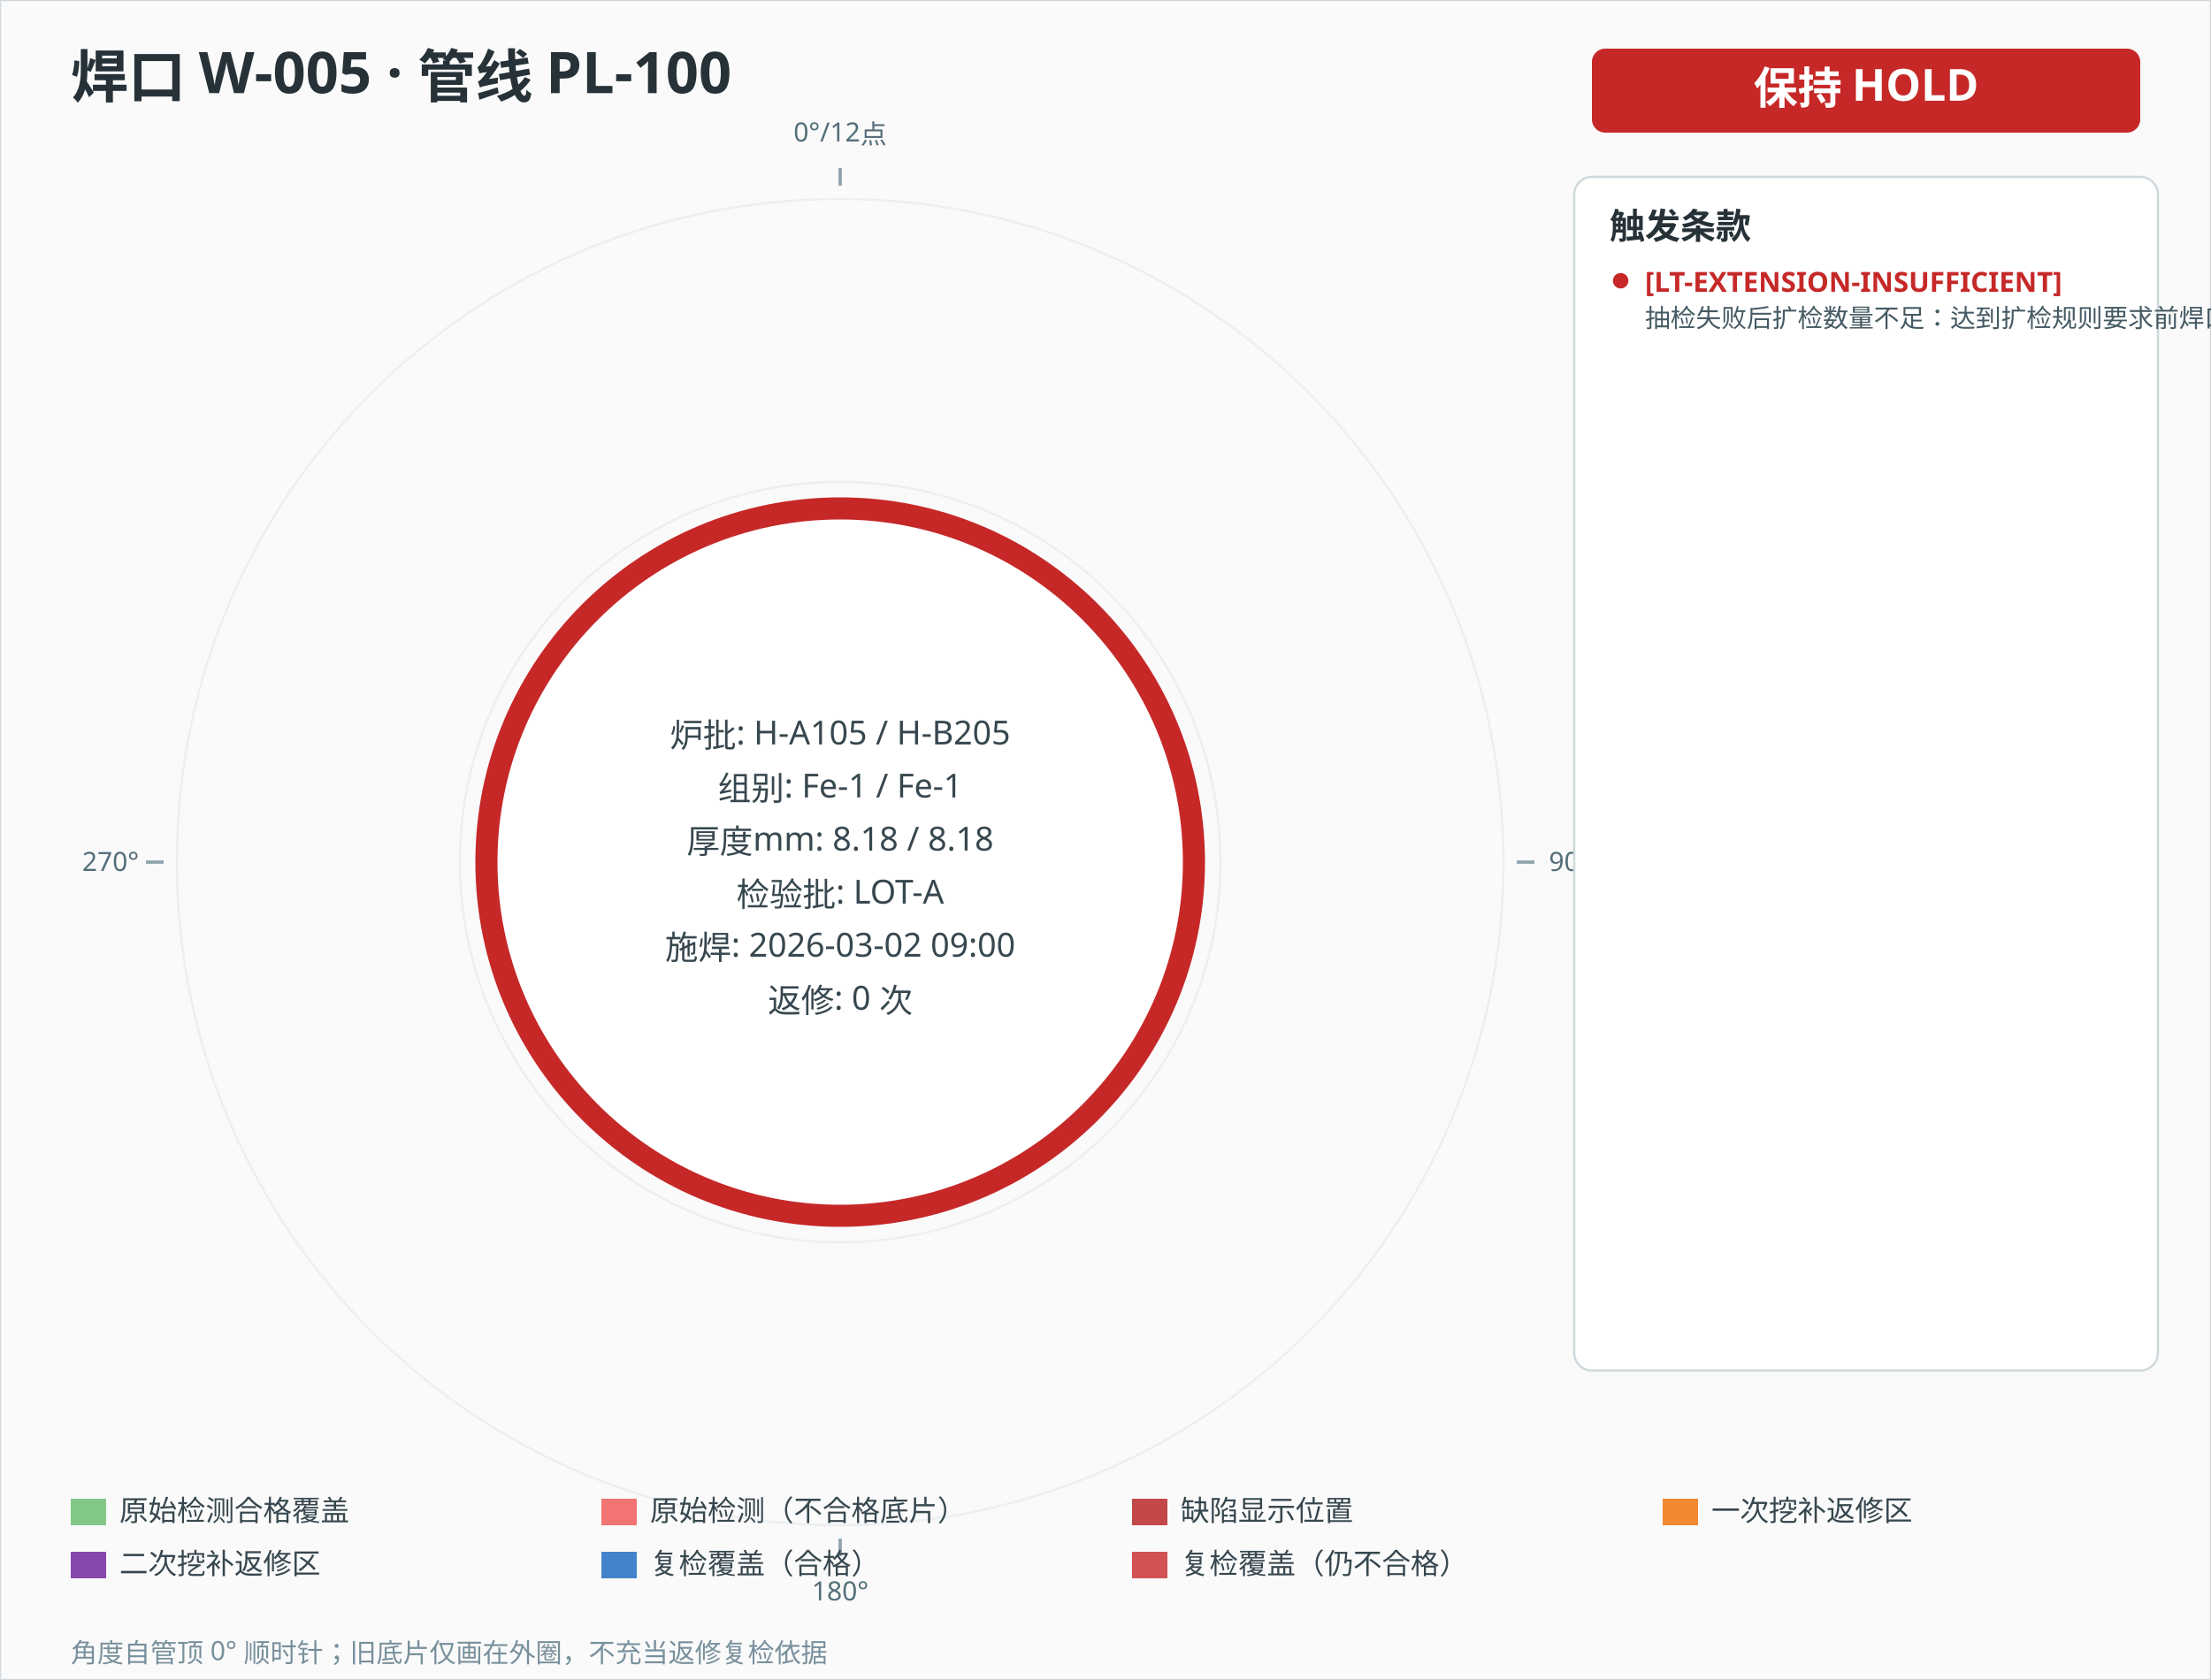
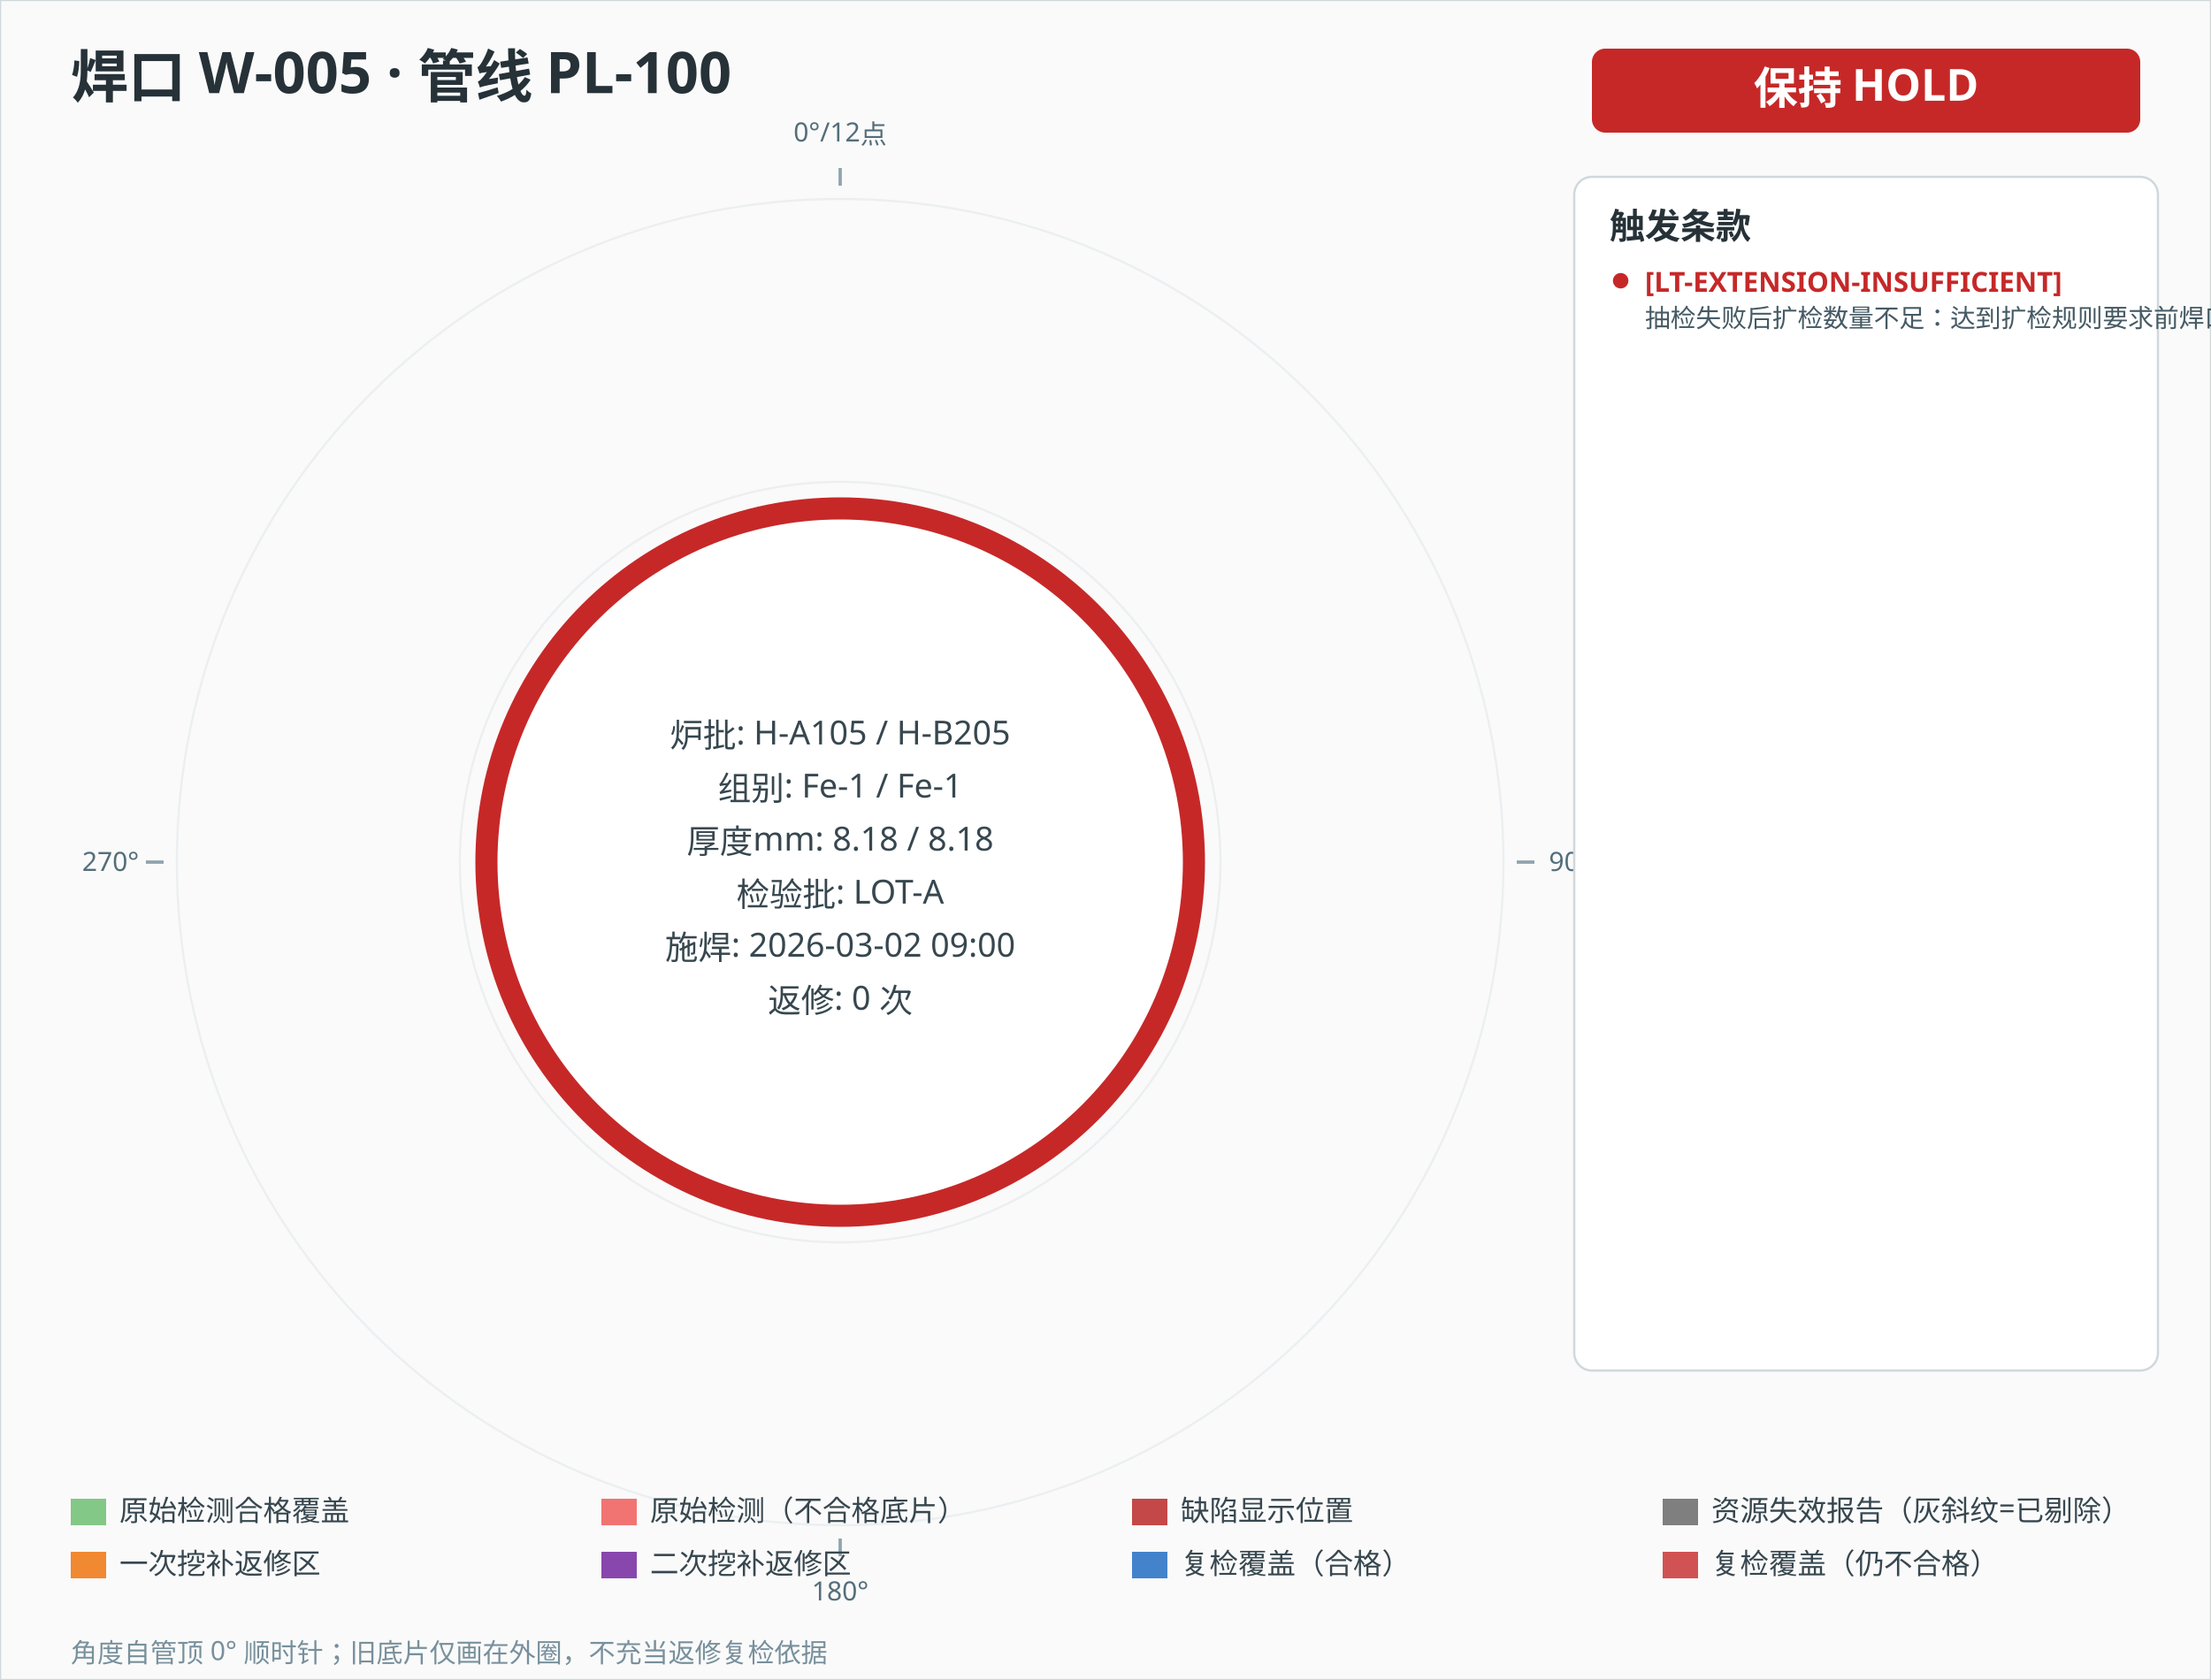
<svg xmlns="http://www.w3.org/2000/svg" viewBox="0 0 1000 760" font-family="sans-serif">
  <rect width="1000" height="760" fill="#fafafa" stroke="#cfd8dc" />
+   <defs>
+     <pattern id="ndexcluded" width="8" height="8" patternUnits="userSpaceOnUse" patternTransform="rotate(45)">
+       <rect width="8" height="8" fill="#9e9e9e" fill-opacity="0.18" />
+       <line x1="0" y1="0" x2="0" y2="8" stroke="#616161" stroke-width="3" />
+     </pattern>
+   </defs>
  <text x="32" y="44" font-size="26" font-weight="bold" fill="#263238">焊口 W-005 · 管线 PL-100</text>
  <rect x="720" y="22" width="248" height="38" rx="6" fill="#c62828" />
  <text x="844" y="47" font-size="20" font-weight="bold" fill="#ffffff" text-anchor="middle">保持 HOLD</text>
  <circle cx="380.0" cy="390.0" r="300" fill="none" stroke="#eceff1" stroke-width="1" />
  <circle cx="380.0" cy="390.0" r="172" fill="none" stroke="#eceff1" stroke-width="1" />
  <line x1="380.0" y1="84.0" x2="380.0" y2="76.0" stroke="#90a4ae" stroke-width="1.5" />
  <text x="380.0" y="64.0" font-size="12" fill="#546e7a" text-anchor="middle">0°/12点</text>
  <line x1="686.0" y1="390.0" x2="694.0" y2="390.0" stroke="#90a4ae" stroke-width="1.5" />
  <text x="710.0" y="394.0" font-size="12" fill="#546e7a" text-anchor="middle">90°</text>
  <line x1="380.0" y1="696.0" x2="380.0" y2="704.0" stroke="#90a4ae" stroke-width="1.5" />
  <text x="380.0" y="724.0" font-size="12" fill="#546e7a" text-anchor="middle">180°</text>
  <line x1="74.0" y1="390.0" x2="66.0" y2="390.0" stroke="#90a4ae" stroke-width="1.5" />
  <text x="50.0" y="394.0" font-size="12" fill="#546e7a" text-anchor="middle">270°</text>
  <text x="380.0" y="386.0" font-size="16" fill="#c62828" text-anchor="middle">无任何 RT/UT/PT 记录</text>
  <circle cx="380.0" cy="390.0" r="160" fill="#ffffff" stroke="#c62828" stroke-width="10" />
  <text x="380.0" y="338.0" font-size="15" fill="#37474f" text-anchor="middle">炉批: H-A105 / H-B205</text>
  <text x="380.0" y="362.0" font-size="15" fill="#37474f" text-anchor="middle">组别: Fe-1 / Fe-1</text>
  <text x="380.0" y="386.0" font-size="15" fill="#37474f" text-anchor="middle">厚度mm: 8.18 / 8.18</text>
  <text x="380.0" y="410.0" font-size="15" fill="#37474f" text-anchor="middle">检验批: LOT-A</text>
  <text x="380.0" y="434.0" font-size="15" fill="#37474f" text-anchor="middle">施焊: 2026-03-02 09:00</text>
  <text x="380.0" y="458.0" font-size="15" fill="#37474f" text-anchor="middle">返修: 0 次</text>
  <rect x="712" y="80" width="264" height="540" rx="8" fill="#ffffff" stroke="#cfd8dc" />
  <text x="728" y="108" font-size="16" font-weight="bold" fill="#263238">触发条款</text>
  <circle cx="733" cy="127" r="3.5" fill="#c62828" />
  <text x="744" y="132" font-size="12.5" font-weight="bold" fill="#c62828">[LT-EXTENSION-INSUFFICIENT]</text>
  <text x="744" y="148" font-size="11.5" fill="#455a64">抽检失败后扩检数量不足：达到扩检规则要求前焊口保持 hold</text>
  <rect x="32" y="678" width="16" height="12" fill="#66bb6a" fill-opacity="0.8" />
  <text x="54" y="688" font-size="13" fill="#37474f">原始检测合格覆盖</text>
  <rect x="272" y="678" width="16" height="12" fill="#ef5350" fill-opacity="0.8" />
  <text x="294" y="688" font-size="13" fill="#37474f">原始检测（不合格底片）</text>
  <rect x="512" y="678" width="16" height="12" fill="#b71c1c" fill-opacity="0.8" />
  <text x="534" y="688" font-size="13" fill="#37474f">缺陷显示位置</text>
-   <rect x="752" y="678" width="16" height="12" fill="#ef6c00" fill-opacity="0.8" />
-   <text x="774" y="688" font-size="13" fill="#37474f">一次挖补返修区</text>
-   <rect x="32" y="702" width="16" height="12" fill="#6a1b9a" fill-opacity="0.8" />
-   <text x="54" y="712" font-size="13" fill="#37474f">二次挖补返修区</text>
-   <rect x="272" y="702" width="16" height="12" fill="#1565c0" fill-opacity="0.8" />
-   <text x="294" y="712" font-size="13" fill="#37474f">复检覆盖（合格）</text>
-   <rect x="512" y="702" width="16" height="12" fill="#c62828" fill-opacity="0.8" />
-   <text x="534" y="712" font-size="13" fill="#37474f">复检覆盖（仍不合格）</text>
+   <rect x="752" y="678" width="16" height="12" fill="#616161" fill-opacity="0.8" />
+   <text x="774" y="688" font-size="13" fill="#37474f">资源失效报告（灰斜纹=已剔除）</text>
+   <rect x="32" y="702" width="16" height="12" fill="#ef6c00" fill-opacity="0.8" />
+   <text x="54" y="712" font-size="13" fill="#37474f">一次挖补返修区</text>
+   <rect x="272" y="702" width="16" height="12" fill="#6a1b9a" fill-opacity="0.8" />
+   <text x="294" y="712" font-size="13" fill="#37474f">二次挖补返修区</text>
+   <rect x="512" y="702" width="16" height="12" fill="#1565c0" fill-opacity="0.8" />
+   <text x="534" y="712" font-size="13" fill="#37474f">复检覆盖（合格）</text>
+   <rect x="752" y="702" width="16" height="12" fill="#c62828" fill-opacity="0.8" />
+   <text x="774" y="712" font-size="13" fill="#37474f">复检覆盖（仍不合格）</text>
  <text x="32" y="752" font-size="12" fill="#78909c">角度自管顶 0° 顺时针；旧底片仅画在外圈，不充当返修复检依据</text>
</svg>
